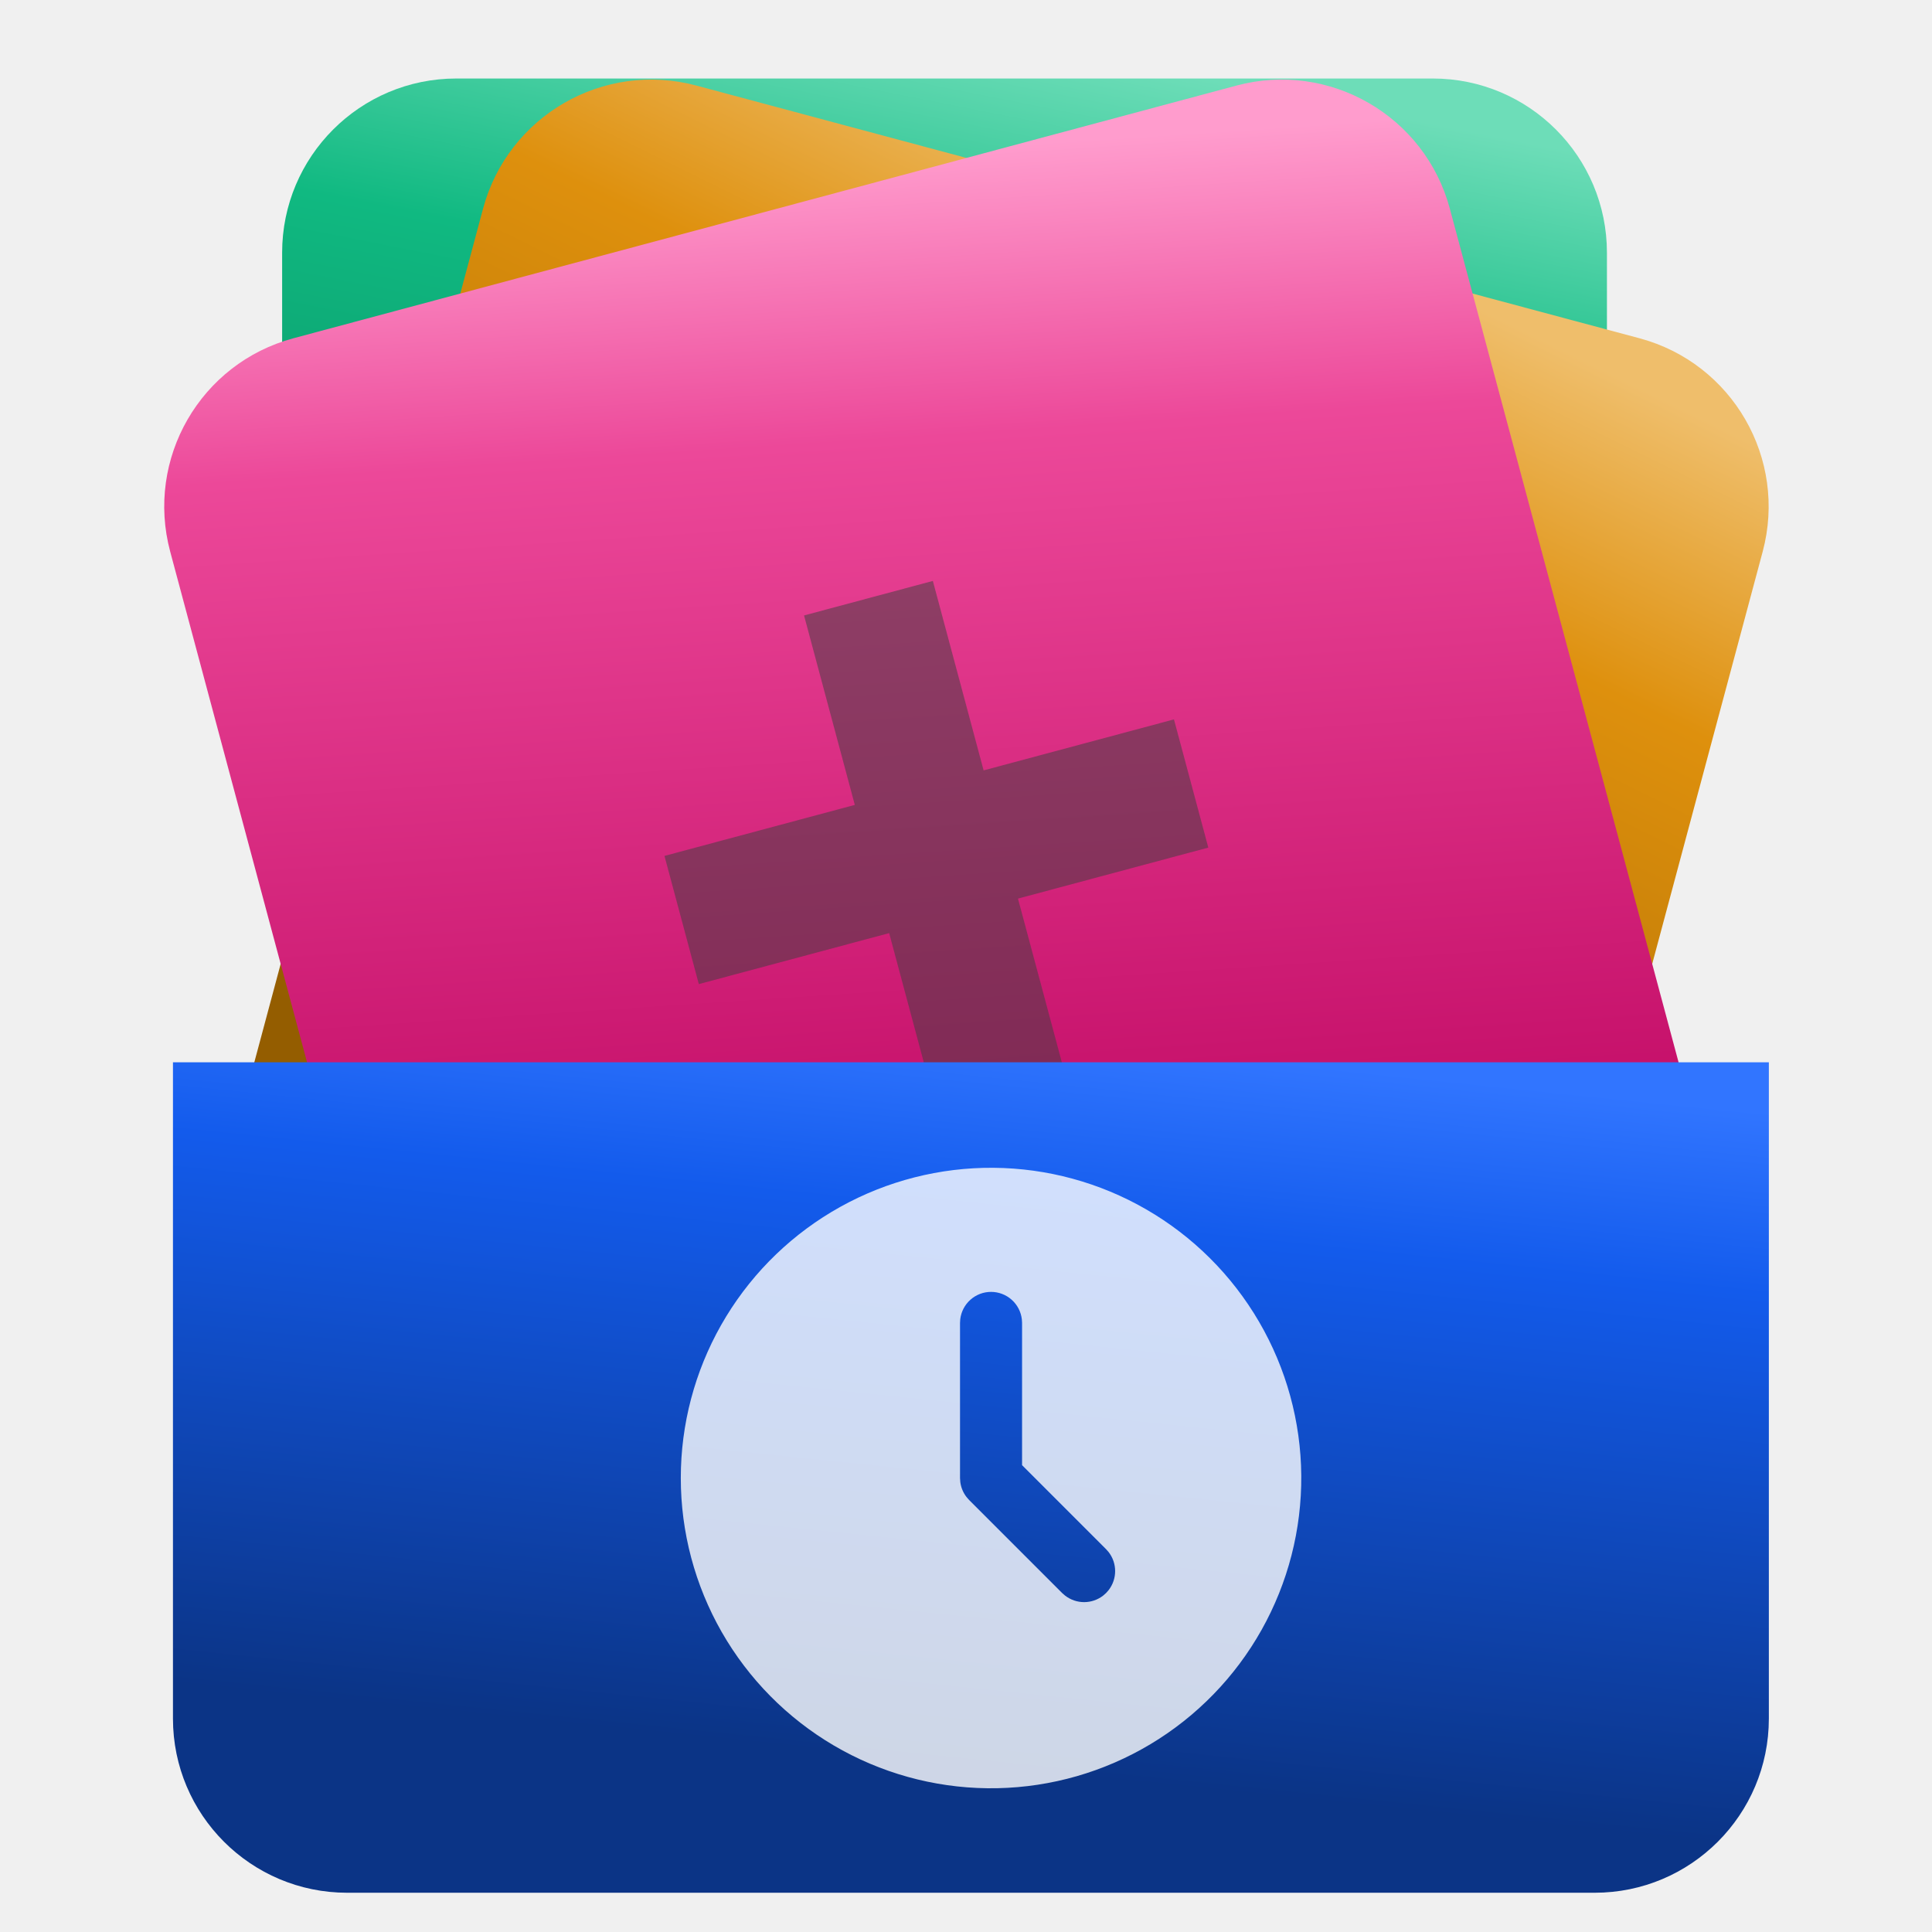
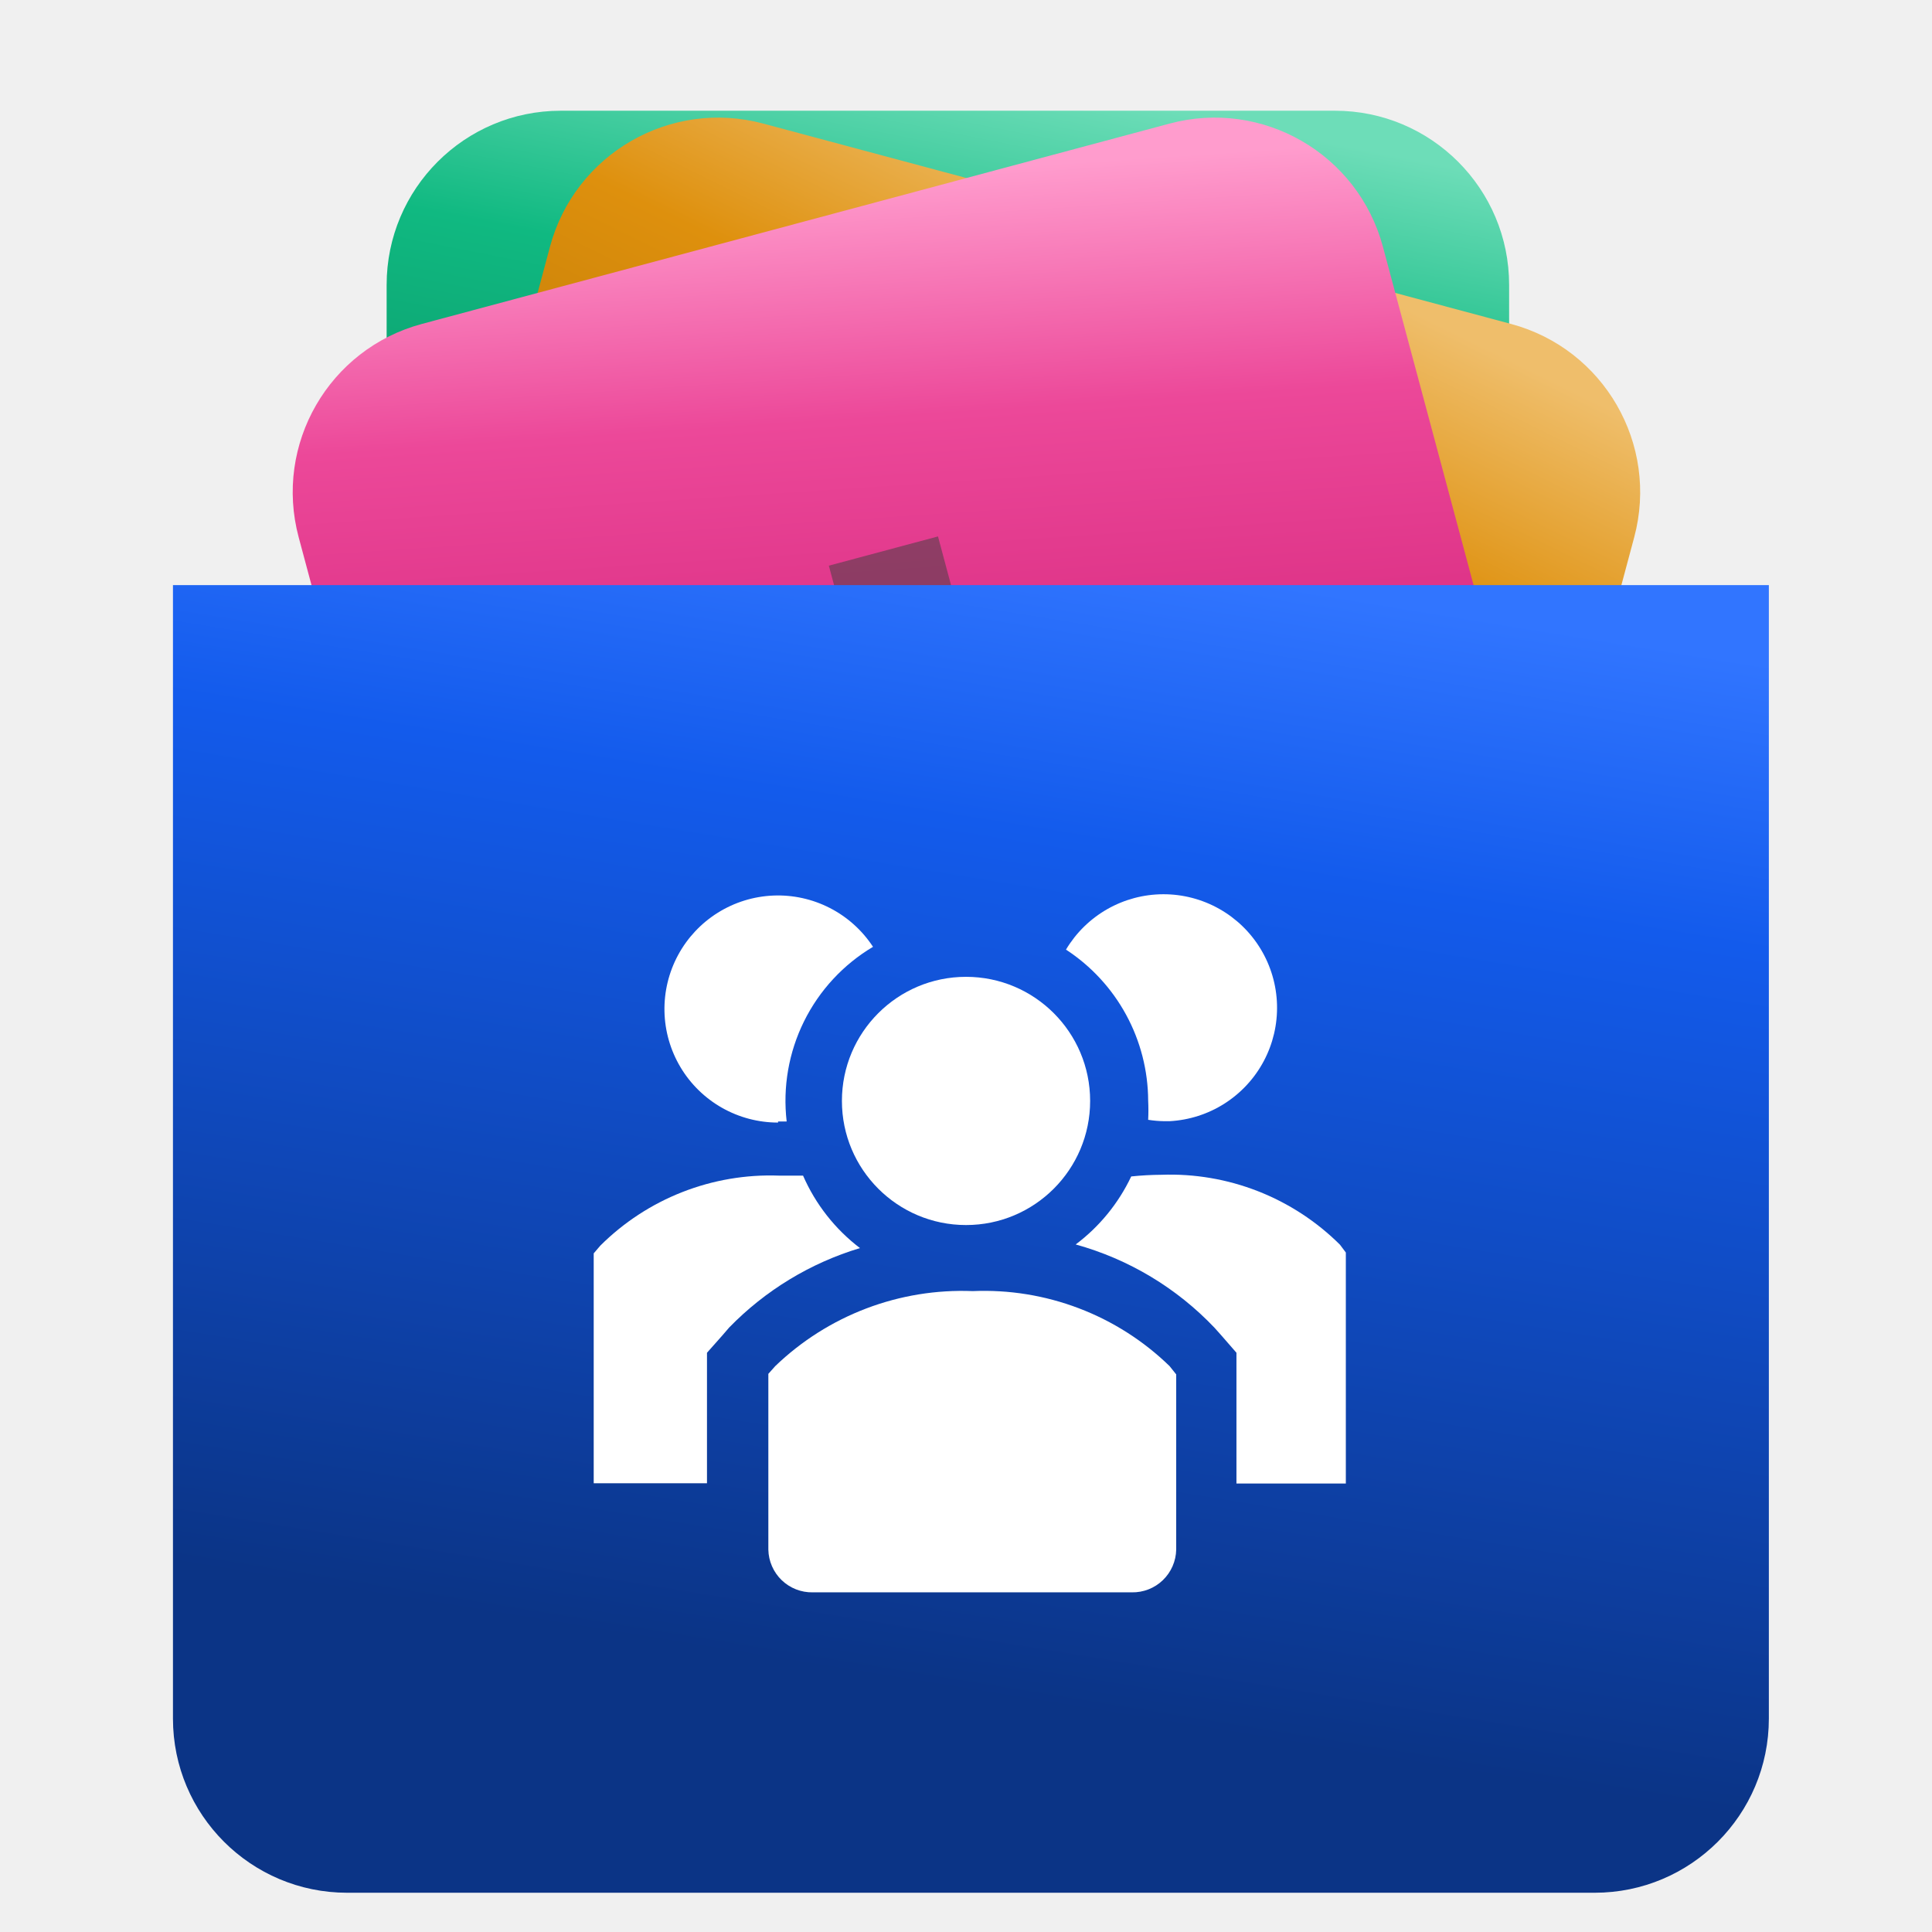
<svg xmlns="http://www.w3.org/2000/svg" width="1575" height="1575" viewBox="0 0 1575 1575" fill="none">
-   <rect x="230" y="64" width="1080" height="1080" rx="142" fill="url(#paint0_linear_707_47)" />
-   <path d="M715.643 818V390H824.357V818H715.643ZM555 658.105V549.896H985V658.105H555Z" fill="white" />
-   <rect x="430.524" y="33" width="1080" height="1080" rx="142" transform="rotate(15 430.524 33)" fill="url(#paint1_linear_707_47)" />
-   <path d="M704.47 887.002L815.244 473.585L920.254 501.723L809.48 915.139L704.47 887.002ZM590.685 690.977L618.691 586.455L1034.04 697.747L1006.03 802.269L590.685 690.977Z" fill="white" />
-   <rect x="102" y="312.525" width="1080" height="1080" rx="142" transform="rotate(-15 102 312.525)" fill="url(#paint2_linear_707_47)" />
-   <path d="M766.244 915.139L655.47 501.723L760.48 473.585L871.255 887.002L766.244 915.139ZM569.691 802.269L541.685 697.748L957.033 586.455L985.039 690.977L569.691 802.269Z" fill="#404040" fill-opacity="0.52" />
-   <path d="M141 866H1442V1401C1442 1479.42 1378.42 1543 1300 1543H283C204.576 1543 141 1479.42 141 1401V866Z" fill="url(#paint3_linear_707_47)" />
-   <path d="M934.375 985.888C972.522 1007.91 1004.25 1039.52 1026.43 1077.58C1048.61 1115.64 1060.46 1158.83 1060.82 1202.87C1061.17 1246.92 1050.02 1290.3 1028.46 1328.71C1006.9 1367.12 975.682 1399.24 937.897 1421.87C900.111 1444.51 857.068 1456.89 813.028 1457.78C768.989 1458.67 725.48 1448.05 686.809 1426.96C648.138 1405.86 615.646 1375.04 592.55 1337.53C569.453 1300.02 556.553 1257.13 555.126 1213.11L555 1204.91L555.126 1196.72C556.543 1153.04 569.253 1110.47 592.018 1073.17C614.783 1035.87 646.825 1005.1 685.022 983.862C723.218 962.628 766.265 951.653 809.965 952.008C853.666 952.363 896.529 964.036 934.375 985.888ZM807.917 1053.16C801.722 1053.16 795.743 1055.44 791.114 1059.56C786.484 1063.67 783.527 1069.34 782.802 1075.5L782.625 1078.46V1204.91L782.853 1208.23C783.429 1212.62 785.147 1216.78 787.835 1220.29L790.035 1222.82L865.91 1298.7L868.288 1300.77C872.723 1304.21 878.178 1306.08 883.792 1306.08C889.406 1306.08 894.86 1304.21 899.295 1300.77L901.673 1298.67L903.772 1296.29C907.213 1291.86 909.081 1286.4 909.081 1280.79C909.081 1275.17 907.213 1269.72 903.772 1265.29L901.673 1262.91L833.208 1194.42V1078.46L833.031 1075.5C832.307 1069.34 829.349 1063.67 824.72 1059.56C820.091 1055.44 814.111 1053.16 807.917 1053.16Z" fill="white" fill-opacity="0.8" />
+   <rect x="315.194" y="90.266" width="915.068" height="915.068" rx="142" fill="url(#paint0_linear_897_68)" />
+   <path d="M726.672 729.119V366.481H818.784V729.119H726.672ZM590.562 593.642V501.958H954.894V593.642H590.562Z" fill="white" />
+   <rect x="485.095" y="64" width="915.068" height="915.068" rx="142" transform="rotate(15 485.095 64)" fill="url(#paint1_linear_897_68)" />
+   <path d="M717.205 787.583L811.063 437.301L900.036 461.142L806.179 811.423L717.205 787.583ZM620.797 621.494L644.526 532.934L996.445 627.23L972.715 715.79L620.797 621.494Z" fill="white" />
+   <rect x="206.741" y="300.837" width="915.068" height="915.068" rx="142" transform="rotate(-15 206.741 300.837)" fill="url(#paint2_linear_897_68)" />
+   <path d="M769.546 811.423L675.688 461.142L764.662 437.302L858.519 787.583L769.546 811.423ZM603.009 715.79L579.28 627.231L931.198 532.934L954.928 621.494L603.009 715.79Z" fill="#404040" fill-opacity="0.52" />
+   <path d="M141 477H1442V1401C1442 1479.42 1378.42 1543 1300 1543H283C204.576 1543 141 1479.42 141 1401V477Z" fill="url(#paint3_linear_897_68)" />
+   <path d="M654.66 958.385H634.969C608.097 957.414 581.312 961.976 556.276 971.788C531.241 981.6 508.489 996.452 489.432 1015.42L484 1021.76V1209.17H576.347V1102.79L588.795 1088.76L594.454 1082.19C623.922 1051.92 660.608 1029.64 701.06 1017.46C680.814 1002.04 664.842 981.708 654.66 958.385Z" fill="white" />
+   <path d="M1092.4 1014.74C1073.34 995.767 1050.59 980.915 1025.55 971.103C1000.52 961.291 973.734 956.729 946.862 957.701C938.621 957.745 930.387 958.198 922.191 959.059C911.819 980.939 896.283 999.969 876.923 1014.51C920.112 1026.45 959.236 1049.92 990.093 1082.41L995.751 1088.75L1007.97 1102.78V1209.39H1097.15V1021.08L1092.4 1014.74Z" fill="white" />
+   <path d="M634.288 914.235H641.304C638.044 886.242 642.956 857.904 655.447 832.642C667.937 807.379 687.473 786.271 711.696 771.867C702.915 758.453 690.802 747.549 676.541 740.224C662.28 732.898 646.361 729.401 630.343 730.076C614.325 730.752 598.757 735.575 585.163 744.074C571.57 752.574 560.416 764.458 552.795 778.563C545.174 792.669 541.347 808.511 541.689 824.54C542.031 840.569 546.529 856.234 554.744 870.001C562.959 883.769 574.609 895.167 588.552 903.08C602.496 910.993 618.255 915.148 634.288 915.14V914.235Z" fill="white" />
+   <path d="M936.006 897.265C936.263 902.468 936.263 907.68 936.006 912.883C940.349 913.579 944.737 913.957 949.134 914.015H953.435C969.396 913.164 984.866 908.194 998.337 899.59C1011.81 890.985 1022.82 879.039 1030.31 864.915C1037.79 850.791 1041.49 834.969 1041.04 818.991C1040.6 803.013 1036.02 787.422 1027.76 773.737C1019.5 760.052 1007.84 748.739 993.909 740.899C979.98 733.059 964.257 728.96 948.273 729C932.288 729.041 916.587 733.219 902.696 741.129C888.806 749.039 877.201 760.41 869.01 774.137C889.496 787.512 906.34 805.763 918.034 827.253C929.727 848.744 935.902 872.8 936.006 897.265Z" fill="white" />
+   <path d="M787.521 998.675C843.398 998.675 888.695 953.378 888.695 897.501C888.695 841.624 843.398 796.327 787.521 796.327C731.644 796.327 686.347 841.624 686.347 897.501C686.347 953.378 731.644 998.675 787.521 998.675Z" fill="white" />
+   <path d="M792.955 1052.53C763.398 1051.35 733.907 1056.16 706.252 1066.66C678.598 1077.16 653.351 1093.14 632.028 1113.64L626.369 1119.98V1263.26C626.457 1267.92 627.464 1272.53 629.332 1276.8C631.2 1281.08 633.892 1284.95 637.255 1288.19C640.618 1291.42 644.586 1293.97 648.932 1295.67C653.278 1297.37 657.917 1298.2 662.584 1298.11H922.648C927.315 1298.2 931.954 1297.37 936.299 1295.67C940.645 1293.97 944.613 1291.42 947.976 1288.19C951.339 1284.95 954.031 1281.08 955.899 1276.8C957.767 1272.53 958.774 1267.92 958.862 1263.26V1120.43L953.43 1113.64C932.252 1093.07 907.094 1077.03 879.5 1066.53C851.905 1056.02 822.455 1051.26 792.955 1052.53Z" fill="white" />
  <defs>
-     <linearGradient id="paint0_linear_707_47" x1="984" y1="64" x2="770" y2="1144" gradientUnits="userSpaceOnUse">
+     <linearGradient id="paint0_linear_897_68" x1="954.047" y1="90.266" x2="772.728" y2="1005.33" gradientUnits="userSpaceOnUse">
      <stop stop-color="#6DDDB8" />
      <stop offset="0.212" stop-color="#10B981" />
      <stop offset="0.853" stop-color="#046746" />
    </linearGradient>
-     <linearGradient id="paint1_linear_707_47" x1="1184.52" y1="33" x2="970.524" y2="1113" gradientUnits="userSpaceOnUse">
+     <linearGradient id="paint1_linear_897_68" x1="1123.95" y1="64" x2="942.629" y2="979.068" gradientUnits="userSpaceOnUse">
      <stop stop-color="#EFBE6B" />
      <stop offset="0.212" stop-color="#DE900D" />
      <stop offset="0.853" stop-color="#945D00" />
    </linearGradient>
-     <linearGradient id="paint2_linear_707_47" x1="856" y1="312.525" x2="642" y2="1392.52" gradientUnits="userSpaceOnUse">
+     <linearGradient id="paint2_linear_897_68" x1="845.594" y1="300.837" x2="664.275" y2="1215.9" gradientUnits="userSpaceOnUse">
      <stop stop-color="#FF9CCD" />
      <stop offset="0.212" stop-color="#EC4899" />
      <stop offset="0.853" stop-color="#BC025E" />
    </linearGradient>
-     <linearGradient id="paint3_linear_707_47" x1="1049.29" y1="866" x2="977.508" y2="1562.18" gradientUnits="userSpaceOnUse">
+     <linearGradient id="paint3_linear_897_68" x1="1049.29" y1="477" x2="874.043" y2="1556.4" gradientUnits="userSpaceOnUse">
      <stop stop-color="#3175FF" />
      <stop offset="0.212" stop-color="#135BEC" />
      <stop offset="0.853" stop-color="#0B3486" />
    </linearGradient>
  </defs>
</svg>
